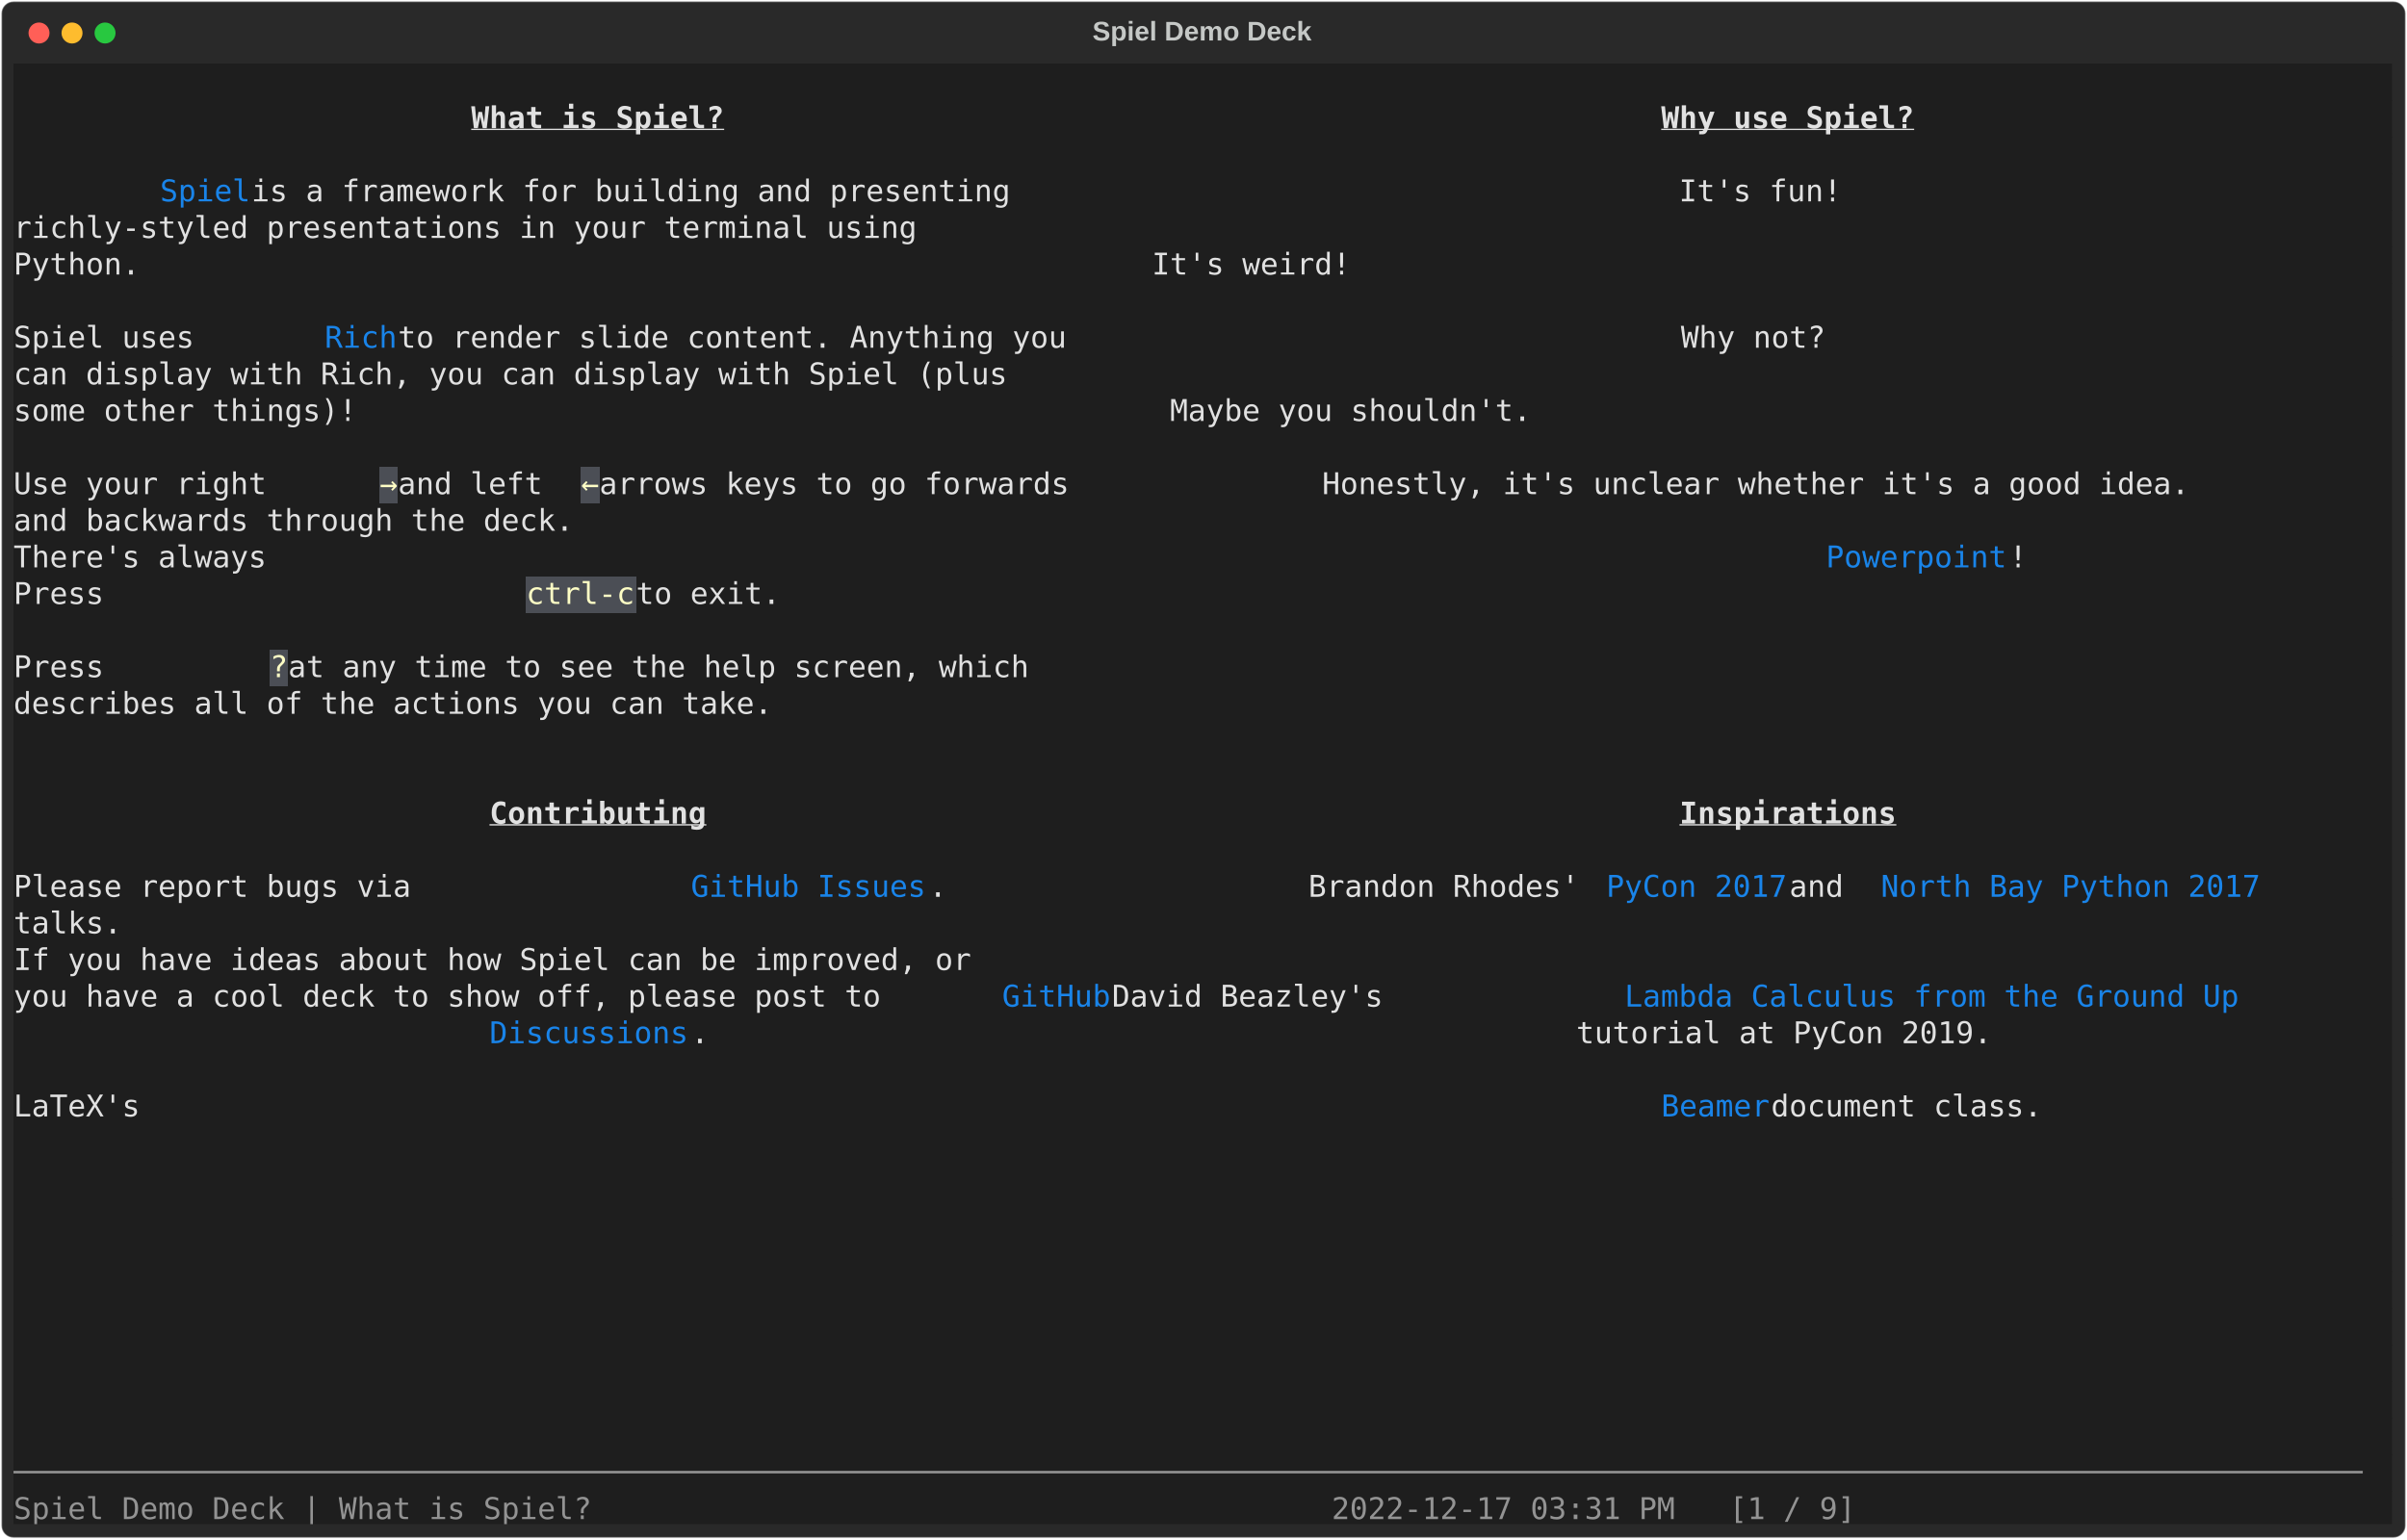
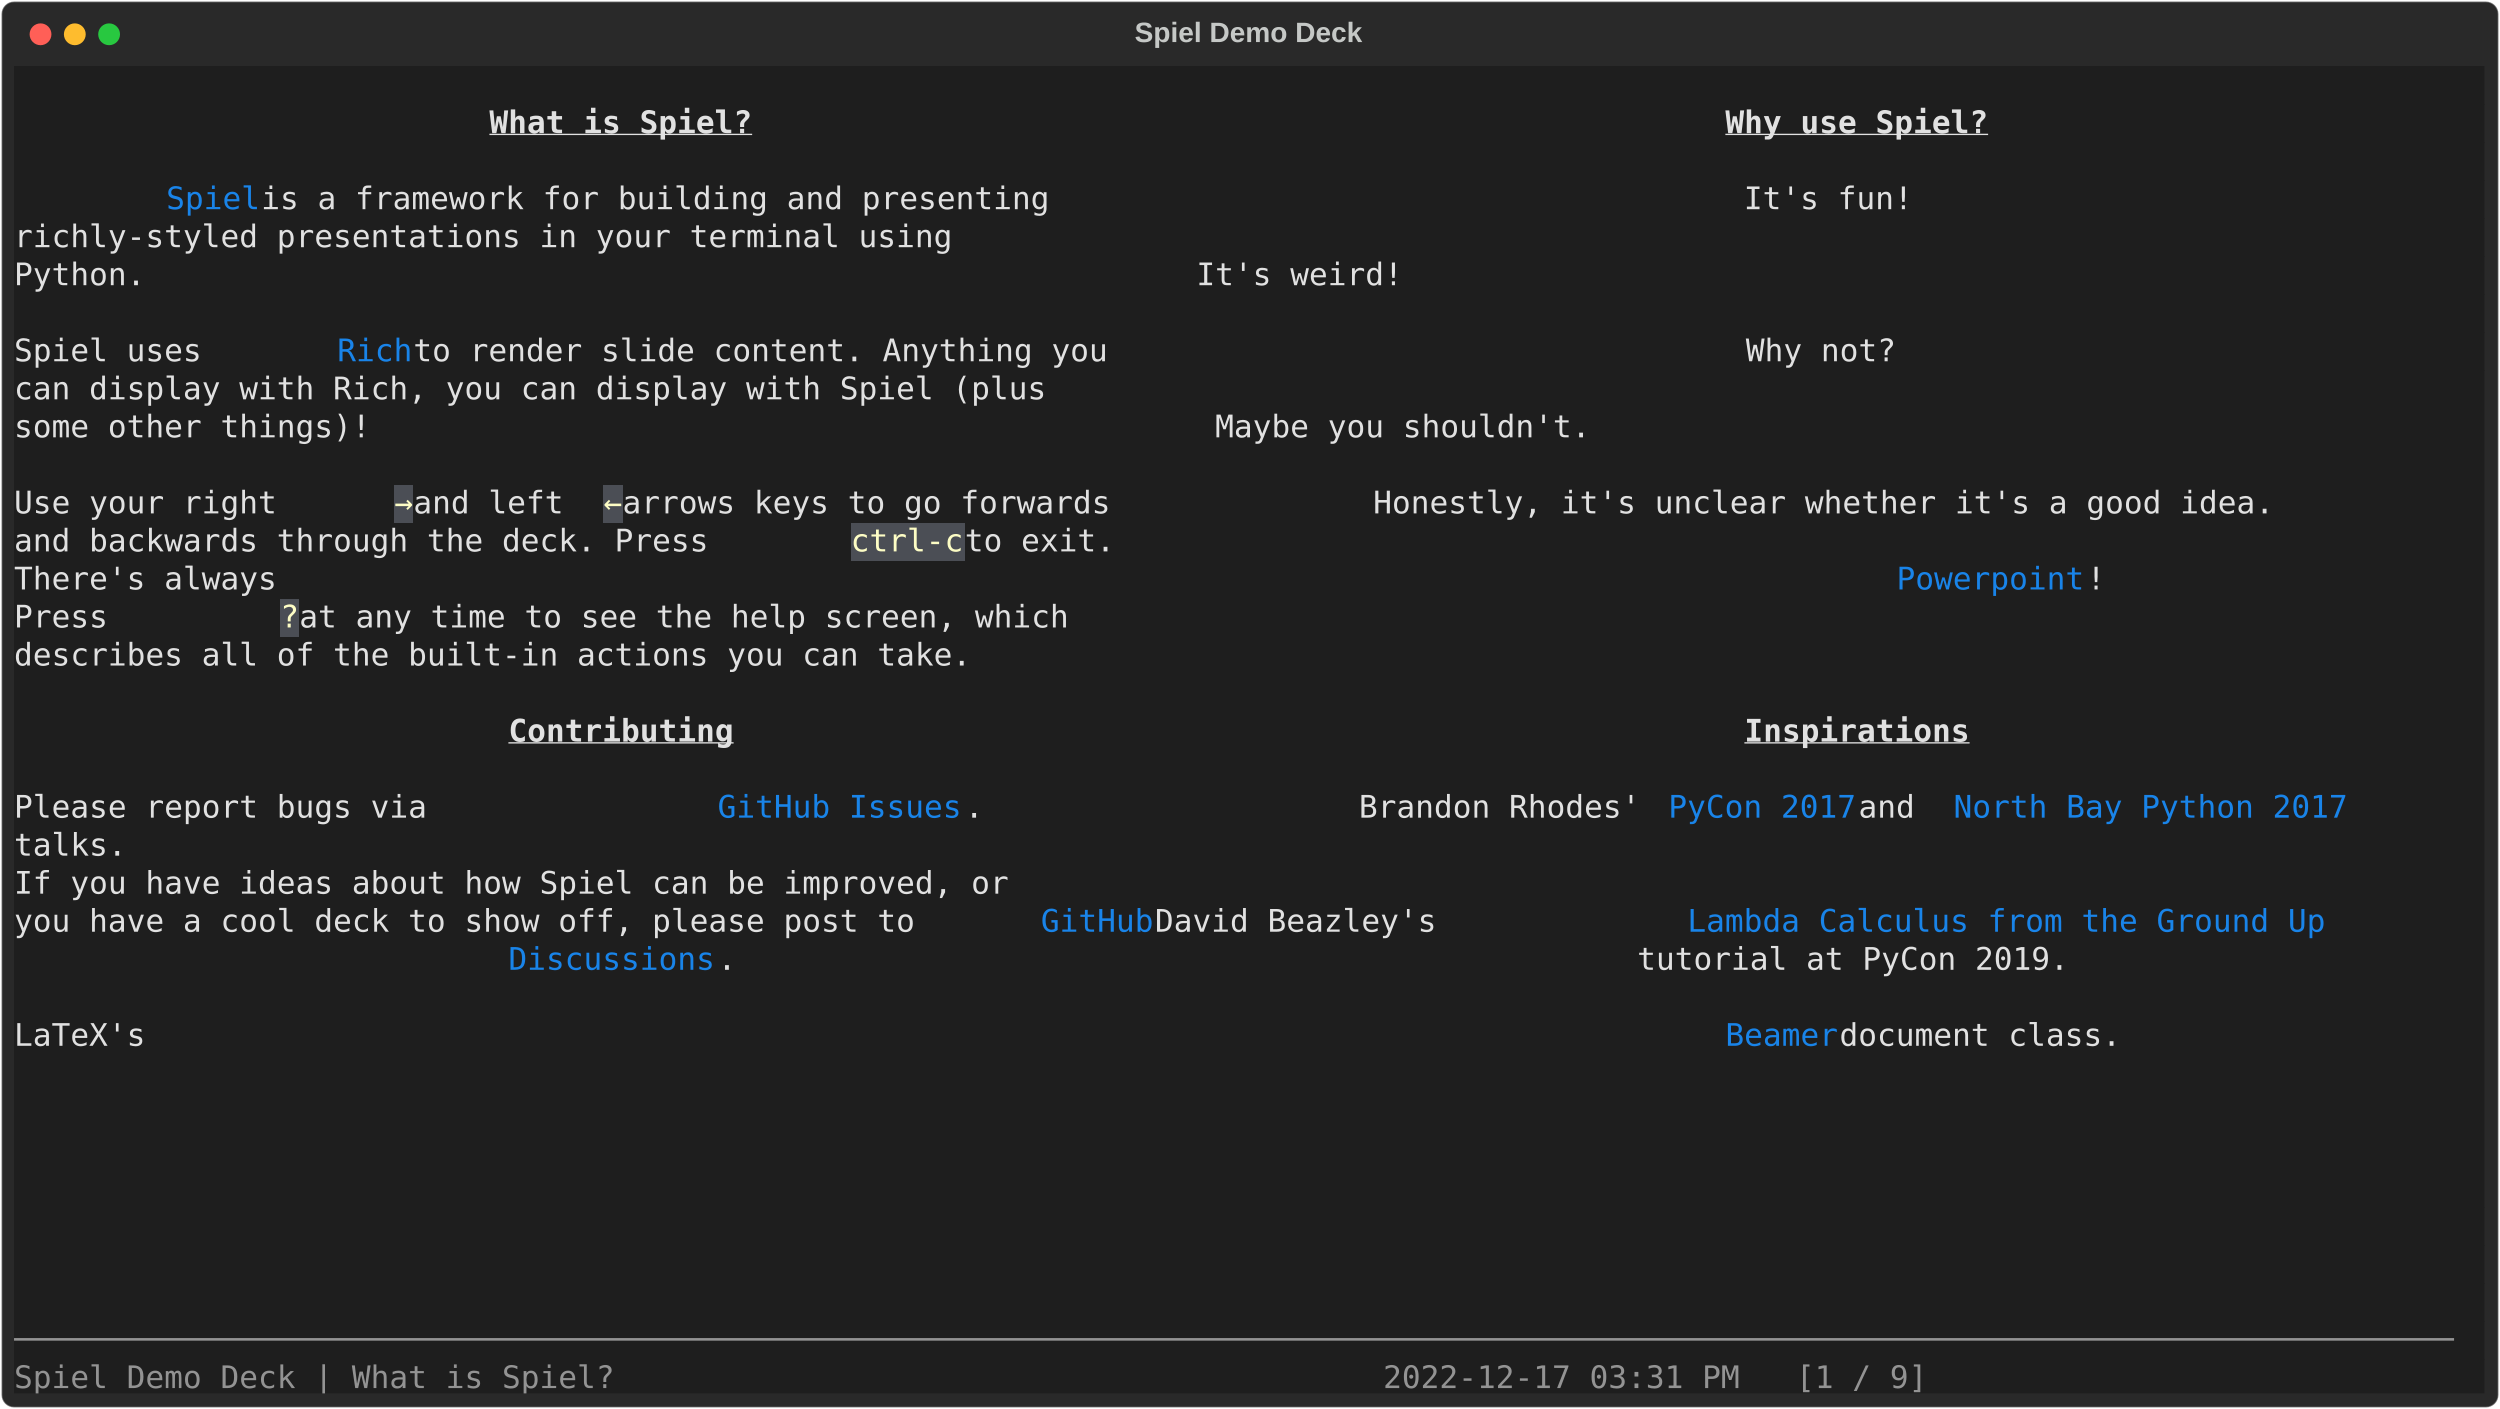
- <svg xmlns="http://www.w3.org/2000/svg" class="rich-terminal" viewBox="0 0 1604 1026.0">
+ <svg xmlns="http://www.w3.org/2000/svg" class="rich-terminal" viewBox="0 0 1604 904.0">
  <style>

    @font-face {
        font-family: "Fira Code";
        src: local("FiraCode-Regular"),
                url("https://cdnjs.cloudflare.com/ajax/libs/firacode/6.2.0/woff2/FiraCode-Regular.woff2") format("woff2"),
                url("https://cdnjs.cloudflare.com/ajax/libs/firacode/6.2.0/woff/FiraCode-Regular.woff") format("woff");
        font-style: normal;
        font-weight: 400;
    }
    @font-face {
        font-family: "Fira Code";
        src: local("FiraCode-Bold"),
                url("https://cdnjs.cloudflare.com/ajax/libs/firacode/6.2.0/woff2/FiraCode-Bold.woff2") format("woff2"),
                url("https://cdnjs.cloudflare.com/ajax/libs/firacode/6.2.0/woff/FiraCode-Bold.woff") format("woff");
        font-style: bold;
        font-weight: 700;
    }

    .spieldocs-matrix {
        font-family: Fira Code, monospace;
        font-size: 20px;
        line-height: 24.4px;
        font-variant-east-asian: full-width;
    }

    .spieldocs-title {
        font-size: 18px;
        font-weight: bold;
        font-family: arial;
    }

    .spieldocs-r1 { fill: #e1e1e1 }
.spieldocs-r2 { fill: #c5c8c6 }
.spieldocs-r3 { fill: #e1e1e1;font-weight: bold;text-decoration: underline; }
.spieldocs-r4 { fill: #1984e9 }
.spieldocs-r5 { fill: #fdfdc5 }
.spieldocs-r6 { fill: #939393 }
.spieldocs-r7 { fill: #e1e1e1;font-weight: bold }
    </style>
  <defs>
    <clipPath id="spieldocs-clip-terminal">
-       <rect x="0" y="0" width="1585.0" height="975.0" />
+       <rect x="0" y="0" width="1585.0" height="853.0" />
    </clipPath>
    <clipPath id="spieldocs-line-0">
      <rect x="0" y="1.5" width="1586" height="24.65" />
    </clipPath>
    <clipPath id="spieldocs-line-1">
      <rect x="0" y="25.9" width="1586" height="24.65" />
    </clipPath>
    <clipPath id="spieldocs-line-2">
      <rect x="0" y="50.3" width="1586" height="24.65" />
    </clipPath>
    <clipPath id="spieldocs-line-3">
      <rect x="0" y="74.7" width="1586" height="24.65" />
    </clipPath>
    <clipPath id="spieldocs-line-4">
      <rect x="0" y="99.1" width="1586" height="24.65" />
    </clipPath>
    <clipPath id="spieldocs-line-5">
      <rect x="0" y="123.5" width="1586" height="24.65" />
    </clipPath>
    <clipPath id="spieldocs-line-6">
      <rect x="0" y="147.9" width="1586" height="24.65" />
    </clipPath>
    <clipPath id="spieldocs-line-7">
      <rect x="0" y="172.3" width="1586" height="24.65" />
    </clipPath>
    <clipPath id="spieldocs-line-8">
      <rect x="0" y="196.7" width="1586" height="24.65" />
    </clipPath>
    <clipPath id="spieldocs-line-9">
      <rect x="0" y="221.1" width="1586" height="24.65" />
    </clipPath>
    <clipPath id="spieldocs-line-10">
      <rect x="0" y="245.5" width="1586" height="24.65" />
    </clipPath>
    <clipPath id="spieldocs-line-11">
      <rect x="0" y="269.9" width="1586" height="24.65" />
    </clipPath>
    <clipPath id="spieldocs-line-12">
      <rect x="0" y="294.3" width="1586" height="24.65" />
    </clipPath>
    <clipPath id="spieldocs-line-13">
      <rect x="0" y="318.7" width="1586" height="24.65" />
    </clipPath>
    <clipPath id="spieldocs-line-14">
      <rect x="0" y="343.1" width="1586" height="24.65" />
    </clipPath>
    <clipPath id="spieldocs-line-15">
      <rect x="0" y="367.5" width="1586" height="24.65" />
    </clipPath>
    <clipPath id="spieldocs-line-16">
      <rect x="0" y="391.9" width="1586" height="24.65" />
    </clipPath>
    <clipPath id="spieldocs-line-17">
      <rect x="0" y="416.3" width="1586" height="24.65" />
    </clipPath>
    <clipPath id="spieldocs-line-18">
      <rect x="0" y="440.7" width="1586" height="24.65" />
    </clipPath>
    <clipPath id="spieldocs-line-19">
      <rect x="0" y="465.1" width="1586" height="24.65" />
    </clipPath>
    <clipPath id="spieldocs-line-20">
      <rect x="0" y="489.5" width="1586" height="24.65" />
    </clipPath>
    <clipPath id="spieldocs-line-21">
      <rect x="0" y="513.9" width="1586" height="24.65" />
    </clipPath>
    <clipPath id="spieldocs-line-22">
      <rect x="0" y="538.3" width="1586" height="24.65" />
    </clipPath>
    <clipPath id="spieldocs-line-23">
      <rect x="0" y="562.7" width="1586" height="24.65" />
    </clipPath>
    <clipPath id="spieldocs-line-24">
      <rect x="0" y="587.1" width="1586" height="24.65" />
    </clipPath>
    <clipPath id="spieldocs-line-25">
      <rect x="0" y="611.5" width="1586" height="24.65" />
    </clipPath>
    <clipPath id="spieldocs-line-26">
      <rect x="0" y="635.9" width="1586" height="24.65" />
    </clipPath>
    <clipPath id="spieldocs-line-27">
      <rect x="0" y="660.3" width="1586" height="24.65" />
    </clipPath>
    <clipPath id="spieldocs-line-28">
      <rect x="0" y="684.7" width="1586" height="24.65" />
    </clipPath>
    <clipPath id="spieldocs-line-29">
      <rect x="0" y="709.1" width="1586" height="24.65" />
    </clipPath>
    <clipPath id="spieldocs-line-30">
      <rect x="0" y="733.5" width="1586" height="24.65" />
    </clipPath>
    <clipPath id="spieldocs-line-31">
      <rect x="0" y="757.9" width="1586" height="24.65" />
    </clipPath>
    <clipPath id="spieldocs-line-32">
      <rect x="0" y="782.3" width="1586" height="24.65" />
    </clipPath>
    <clipPath id="spieldocs-line-33">
      <rect x="0" y="806.7" width="1586" height="24.65" />
    </clipPath>
-     <clipPath id="spieldocs-line-34">
-       <rect x="0" y="831.1" width="1586" height="24.65" />
-     </clipPath>
-     <clipPath id="spieldocs-line-35">
-       <rect x="0" y="855.5" width="1586" height="24.65" />
-     </clipPath>
-     <clipPath id="spieldocs-line-36">
-       <rect x="0" y="879.9" width="1586" height="24.65" />
-     </clipPath>
-     <clipPath id="spieldocs-line-37">
-       <rect x="0" y="904.3" width="1586" height="24.65" />
-     </clipPath>
-     <clipPath id="spieldocs-line-38">
-       <rect x="0" y="928.7" width="1586" height="24.65" />
-     </clipPath>
  </defs>
-   <rect fill="#292929" stroke="rgba(255,255,255,0.35)" stroke-width="1" x="1" y="1" width="1602" height="1024" rx="8" />
+   <rect fill="#292929" stroke="rgba(255,255,255,0.35)" stroke-width="1" x="1" y="1" width="1602" height="902" rx="8" />
  <text class="spieldocs-title" fill="#c5c8c6" text-anchor="middle" x="801" y="27">Spiel Demo Deck</text>
  <g transform="translate(26,22)">
    <circle cx="0" cy="0" r="7" fill="#ff5f57" />
    <circle cx="22" cy="0" r="7" fill="#febc2e" />
    <circle cx="44" cy="0" r="7" fill="#28c840" />
  </g>
  <g transform="translate(9, 41)" clip-path="url(#spieldocs-clip-terminal)">
    <rect fill="#1e1e1e" x="0" y="1.5" width="1586" height="24.65" shape-rendering="crispEdges" />
    <rect fill="#1e1e1e" x="0" y="25.9" width="305" height="24.65" shape-rendering="crispEdges" />
    <rect fill="#1e1e1e" x="305" y="25.9" width="170.8" height="24.65" shape-rendering="crispEdges" />
    <rect fill="#1e1e1e" x="475.8" y="25.9" width="622.2" height="24.65" shape-rendering="crispEdges" />
    <rect fill="#1e1e1e" x="1098" y="25.9" width="170.8" height="24.65" shape-rendering="crispEdges" />
    <rect fill="#1e1e1e" x="1268.8" y="25.9" width="317.2" height="24.65" shape-rendering="crispEdges" />
    <rect fill="#1e1e1e" x="0" y="50.3" width="1586" height="24.65" shape-rendering="crispEdges" />
    <rect fill="#1e1e1e" x="0" y="74.7" width="97.6" height="24.65" shape-rendering="crispEdges" />
    <rect fill="#1e1e1e" x="97.6" y="74.7" width="61" height="24.65" shape-rendering="crispEdges" />
    <rect fill="#1e1e1e" x="158.6" y="74.7" width="1427.4" height="24.65" shape-rendering="crispEdges" />
    <rect fill="#1e1e1e" x="0" y="99.1" width="1586" height="24.65" shape-rendering="crispEdges" />
    <rect fill="#1e1e1e" x="0" y="123.5" width="1586" height="24.65" shape-rendering="crispEdges" />
    <rect fill="#1e1e1e" x="0" y="147.9" width="1586" height="24.65" shape-rendering="crispEdges" />
    <rect fill="#1e1e1e" x="0" y="172.3" width="207.4" height="24.65" shape-rendering="crispEdges" />
    <rect fill="#1e1e1e" x="207.4" y="172.3" width="48.8" height="24.65" shape-rendering="crispEdges" />
    <rect fill="#1e1e1e" x="256.2" y="172.3" width="1329.8" height="24.65" shape-rendering="crispEdges" />
    <rect fill="#1e1e1e" x="0" y="196.7" width="1586" height="24.65" shape-rendering="crispEdges" />
    <rect fill="#1e1e1e" x="0" y="221.1" width="1586" height="24.65" shape-rendering="crispEdges" />
    <rect fill="#1e1e1e" x="0" y="245.5" width="1586" height="24.65" shape-rendering="crispEdges" />
    <rect fill="#1e1e1e" x="0" y="269.9" width="244" height="24.65" shape-rendering="crispEdges" />
    <rect fill="#4b4e55" x="244" y="269.9" width="12.2" height="24.65" shape-rendering="crispEdges" />
    <rect fill="#1e1e1e" x="256.2" y="269.9" width="122" height="24.65" shape-rendering="crispEdges" />
    <rect fill="#4b4e55" x="378.2" y="269.9" width="12.2" height="24.65" shape-rendering="crispEdges" />
    <rect fill="#1e1e1e" x="390.4" y="269.9" width="1195.6" height="24.65" shape-rendering="crispEdges" />
-     <rect fill="#1e1e1e" x="0" y="294.3" width="1586" height="24.65" shape-rendering="crispEdges" />
+     <rect fill="#1e1e1e" x="0" y="294.3" width="536.8" height="24.65" shape-rendering="crispEdges" />
+     <rect fill="#4b4e55" x="536.8" y="294.3" width="73.2" height="24.65" shape-rendering="crispEdges" />
+     <rect fill="#1e1e1e" x="610" y="294.3" width="976" height="24.65" shape-rendering="crispEdges" />
    <rect fill="#1e1e1e" x="0" y="318.7" width="1207.8" height="24.65" shape-rendering="crispEdges" />
    <rect fill="#1e1e1e" x="1207.8" y="318.7" width="122" height="24.65" shape-rendering="crispEdges" />
    <rect fill="#1e1e1e" x="1329.8" y="318.7" width="256.2" height="24.65" shape-rendering="crispEdges" />
-     <rect fill="#1e1e1e" x="0" y="343.1" width="341.6" height="24.65" shape-rendering="crispEdges" />
-     <rect fill="#4b4e55" x="341.6" y="343.1" width="73.2" height="24.65" shape-rendering="crispEdges" />
-     <rect fill="#1e1e1e" x="414.8" y="343.1" width="1171.2" height="24.65" shape-rendering="crispEdges" />
+     <rect fill="#1e1e1e" x="0" y="343.1" width="170.8" height="24.65" shape-rendering="crispEdges" />
+     <rect fill="#4b4e55" x="170.8" y="343.1" width="12.2" height="24.65" shape-rendering="crispEdges" />
+     <rect fill="#1e1e1e" x="183" y="343.1" width="1403" height="24.65" shape-rendering="crispEdges" />
    <rect fill="#1e1e1e" x="0" y="367.5" width="1586" height="24.65" shape-rendering="crispEdges" />
-     <rect fill="#1e1e1e" x="0" y="391.9" width="170.8" height="24.65" shape-rendering="crispEdges" />
-     <rect fill="#4b4e55" x="170.8" y="391.9" width="12.2" height="24.65" shape-rendering="crispEdges" />
-     <rect fill="#1e1e1e" x="183" y="391.9" width="1403" height="24.65" shape-rendering="crispEdges" />
-     <rect fill="#1e1e1e" x="0" y="416.3" width="1586" height="24.65" shape-rendering="crispEdges" />
+     <rect fill="#1e1e1e" x="0" y="391.9" width="1586" height="24.65" shape-rendering="crispEdges" />
+     <rect fill="#1e1e1e" x="0" y="416.3" width="317.2" height="24.65" shape-rendering="crispEdges" />
+     <rect fill="#1e1e1e" x="317.2" y="416.3" width="146.4" height="24.65" shape-rendering="crispEdges" />
+     <rect fill="#1e1e1e" x="463.6" y="416.3" width="646.6" height="24.65" shape-rendering="crispEdges" />
+     <rect fill="#1e1e1e" x="1110.2" y="416.3" width="146.4" height="24.65" shape-rendering="crispEdges" />
+     <rect fill="#1e1e1e" x="1256.6" y="416.3" width="329.4" height="24.65" shape-rendering="crispEdges" />
    <rect fill="#1e1e1e" x="0" y="440.7" width="1586" height="24.65" shape-rendering="crispEdges" />
-     <rect fill="#1e1e1e" x="0" y="465.1" width="1586" height="24.65" shape-rendering="crispEdges" />
-     <rect fill="#1e1e1e" x="0" y="489.5" width="317.2" height="24.65" shape-rendering="crispEdges" />
-     <rect fill="#1e1e1e" x="317.2" y="489.5" width="146.4" height="24.65" shape-rendering="crispEdges" />
-     <rect fill="#1e1e1e" x="463.6" y="489.5" width="646.6" height="24.65" shape-rendering="crispEdges" />
-     <rect fill="#1e1e1e" x="1110.2" y="489.5" width="146.4" height="24.65" shape-rendering="crispEdges" />
-     <rect fill="#1e1e1e" x="1256.6" y="489.5" width="329.4" height="24.65" shape-rendering="crispEdges" />
+     <rect fill="#1e1e1e" x="0" y="465.1" width="451.4" height="24.65" shape-rendering="crispEdges" />
+     <rect fill="#1e1e1e" x="451.4" y="465.1" width="158.6" height="24.65" shape-rendering="crispEdges" />
+     <rect fill="#1e1e1e" x="610" y="465.1" width="451.4" height="24.65" shape-rendering="crispEdges" />
+     <rect fill="#1e1e1e" x="1061.4" y="465.1" width="122" height="24.65" shape-rendering="crispEdges" />
+     <rect fill="#1e1e1e" x="1183.4" y="465.1" width="61" height="24.65" shape-rendering="crispEdges" />
+     <rect fill="#1e1e1e" x="1244.4" y="465.1" width="256.2" height="24.65" shape-rendering="crispEdges" />
+     <rect fill="#1e1e1e" x="1500.6" y="465.1" width="85.4" height="24.65" shape-rendering="crispEdges" />
+     <rect fill="#1e1e1e" x="0" y="489.5" width="1586" height="24.65" shape-rendering="crispEdges" />
    <rect fill="#1e1e1e" x="0" y="513.9" width="1586" height="24.65" shape-rendering="crispEdges" />
-     <rect fill="#1e1e1e" x="0" y="538.3" width="451.4" height="24.65" shape-rendering="crispEdges" />
-     <rect fill="#1e1e1e" x="451.4" y="538.3" width="158.6" height="24.65" shape-rendering="crispEdges" />
-     <rect fill="#1e1e1e" x="610" y="538.3" width="451.4" height="24.65" shape-rendering="crispEdges" />
-     <rect fill="#1e1e1e" x="1061.4" y="538.3" width="122" height="24.65" shape-rendering="crispEdges" />
-     <rect fill="#1e1e1e" x="1183.4" y="538.3" width="61" height="24.65" shape-rendering="crispEdges" />
-     <rect fill="#1e1e1e" x="1244.4" y="538.3" width="256.2" height="24.65" shape-rendering="crispEdges" />
-     <rect fill="#1e1e1e" x="1500.6" y="538.3" width="85.4" height="24.65" shape-rendering="crispEdges" />
-     <rect fill="#1e1e1e" x="0" y="562.7" width="1586" height="24.65" shape-rendering="crispEdges" />
+     <rect fill="#1e1e1e" x="0" y="538.3" width="658.8" height="24.65" shape-rendering="crispEdges" />
+     <rect fill="#1e1e1e" x="658.8" y="538.3" width="73.2" height="24.65" shape-rendering="crispEdges" />
+     <rect fill="#1e1e1e" x="732" y="538.3" width="341.6" height="24.65" shape-rendering="crispEdges" />
+     <rect fill="#1e1e1e" x="1073.6" y="538.3" width="414.8" height="24.65" shape-rendering="crispEdges" />
+     <rect fill="#1e1e1e" x="1488.4" y="538.3" width="97.6" height="24.65" shape-rendering="crispEdges" />
+     <rect fill="#1e1e1e" x="0" y="562.7" width="317.2" height="24.65" shape-rendering="crispEdges" />
+     <rect fill="#1e1e1e" x="317.2" y="562.7" width="134.2" height="24.65" shape-rendering="crispEdges" />
+     <rect fill="#1e1e1e" x="451.4" y="562.7" width="1134.6" height="24.65" shape-rendering="crispEdges" />
    <rect fill="#1e1e1e" x="0" y="587.1" width="1586" height="24.65" shape-rendering="crispEdges" />
-     <rect fill="#1e1e1e" x="0" y="611.5" width="658.8" height="24.65" shape-rendering="crispEdges" />
-     <rect fill="#1e1e1e" x="658.8" y="611.5" width="73.2" height="24.65" shape-rendering="crispEdges" />
-     <rect fill="#1e1e1e" x="732" y="611.5" width="341.6" height="24.65" shape-rendering="crispEdges" />
-     <rect fill="#1e1e1e" x="1073.6" y="611.5" width="414.8" height="24.65" shape-rendering="crispEdges" />
-     <rect fill="#1e1e1e" x="1488.4" y="611.5" width="97.6" height="24.65" shape-rendering="crispEdges" />
-     <rect fill="#1e1e1e" x="0" y="635.9" width="317.2" height="24.65" shape-rendering="crispEdges" />
-     <rect fill="#1e1e1e" x="317.2" y="635.9" width="134.2" height="24.65" shape-rendering="crispEdges" />
-     <rect fill="#1e1e1e" x="451.4" y="635.9" width="1134.6" height="24.65" shape-rendering="crispEdges" />
+     <rect fill="#1e1e1e" x="0" y="611.5" width="1098" height="24.65" shape-rendering="crispEdges" />
+     <rect fill="#1e1e1e" x="1098" y="611.5" width="73.2" height="24.65" shape-rendering="crispEdges" />
+     <rect fill="#1e1e1e" x="1171.2" y="611.5" width="414.8" height="24.65" shape-rendering="crispEdges" />
+     <rect fill="#1e1e1e" x="0" y="635.9" width="1586" height="24.65" shape-rendering="crispEdges" />
    <rect fill="#1e1e1e" x="0" y="660.3" width="1586" height="24.65" shape-rendering="crispEdges" />
-     <rect fill="#1e1e1e" x="0" y="684.7" width="1098" height="24.65" shape-rendering="crispEdges" />
-     <rect fill="#1e1e1e" x="1098" y="684.7" width="73.2" height="24.65" shape-rendering="crispEdges" />
-     <rect fill="#1e1e1e" x="1171.2" y="684.7" width="414.8" height="24.65" shape-rendering="crispEdges" />
+     <rect fill="#1e1e1e" x="0" y="684.7" width="1586" height="24.65" shape-rendering="crispEdges" />
    <rect fill="#1e1e1e" x="0" y="709.1" width="1586" height="24.65" shape-rendering="crispEdges" />
    <rect fill="#1e1e1e" x="0" y="733.5" width="1586" height="24.65" shape-rendering="crispEdges" />
    <rect fill="#1e1e1e" x="0" y="757.9" width="1586" height="24.65" shape-rendering="crispEdges" />
    <rect fill="#1e1e1e" x="0" y="782.3" width="1586" height="24.65" shape-rendering="crispEdges" />
    <rect fill="#1e1e1e" x="0" y="806.7" width="1586" height="24.65" shape-rendering="crispEdges" />
-     <rect fill="#1e1e1e" x="0" y="831.1" width="1586" height="24.65" shape-rendering="crispEdges" />
-     <rect fill="#1e1e1e" x="0" y="855.5" width="1586" height="24.65" shape-rendering="crispEdges" />
-     <rect fill="#1e1e1e" x="0" y="879.9" width="1586" height="24.65" shape-rendering="crispEdges" />
-     <rect fill="#1e1e1e" x="0" y="904.3" width="1586" height="24.65" shape-rendering="crispEdges" />
-     <rect fill="#1e1e1e" x="0" y="928.7" width="1586" height="24.65" shape-rendering="crispEdges" />
-     <rect fill="#1e1e1e" x="0" y="953.1" width="841.8" height="24.65" shape-rendering="crispEdges" />
-     <rect fill="#1e1e1e" x="841.8" y="953.1" width="36.6" height="24.65" shape-rendering="crispEdges" />
-     <rect fill="#1e1e1e" x="878.4" y="953.1" width="707.6" height="24.65" shape-rendering="crispEdges" />
+     <rect fill="#1e1e1e" x="0" y="831.1" width="841.8" height="24.65" shape-rendering="crispEdges" />
+     <rect fill="#1e1e1e" x="841.8" y="831.1" width="36.6" height="24.65" shape-rendering="crispEdges" />
+     <rect fill="#1e1e1e" x="878.4" y="831.1" width="707.6" height="24.65" shape-rendering="crispEdges" />
    <g class="spieldocs-matrix">
      <text class="spieldocs-r2" x="1586" y="20" textLength="12.2" clip-path="url(#spieldocs-line-0)">
</text>
      <text class="spieldocs-r3" x="305" y="44.4" textLength="170.8" clip-path="url(#spieldocs-line-1)">What is Spiel?</text>
      <text class="spieldocs-r3" x="1098" y="44.4" textLength="170.8" clip-path="url(#spieldocs-line-1)">Why use Spiel?</text>
      <text class="spieldocs-r2" x="1586" y="44.4" textLength="12.2" clip-path="url(#spieldocs-line-1)">
</text>
      <text class="spieldocs-r2" x="1586" y="68.8" textLength="12.2" clip-path="url(#spieldocs-line-2)">
</text>
      <text class="spieldocs-r4" x="97.6" y="93.2" textLength="61" clip-path="url(#spieldocs-line-3)">Spiel</text>
      <text class="spieldocs-r1" x="158.6" y="93.2" textLength="1427.4" clip-path="url(#spieldocs-line-3)"> is a framework for building and presenting                                     It's fun!                            </text>
      <text class="spieldocs-r2" x="1586" y="93.2" textLength="12.2" clip-path="url(#spieldocs-line-3)">
</text>
      <text class="spieldocs-r1" x="0" y="117.6" textLength="1586" clip-path="url(#spieldocs-line-4)">       richly-styled presentations in your terminal using                                                                         </text>
      <text class="spieldocs-r2" x="1586" y="117.6" textLength="12.2" clip-path="url(#spieldocs-line-4)">
</text>
      <text class="spieldocs-r1" x="0" y="142" textLength="1586" clip-path="url(#spieldocs-line-5)">                             Python.                                                        It's weird!                           </text>
      <text class="spieldocs-r2" x="1586" y="142" textLength="12.2" clip-path="url(#spieldocs-line-5)">
</text>
      <text class="spieldocs-r2" x="1586" y="166.4" textLength="12.2" clip-path="url(#spieldocs-line-6)">
</text>
      <text class="spieldocs-r1" x="0" y="190.8" textLength="207.4" clip-path="url(#spieldocs-line-7)">      Spiel uses </text>
      <text class="spieldocs-r4" x="207.4" y="190.8" textLength="48.8" clip-path="url(#spieldocs-line-7)">Rich</text>
      <text class="spieldocs-r1" x="256.2" y="190.8" textLength="1329.8" clip-path="url(#spieldocs-line-7)"> to render slide content. Anything you                                  Why not?                             </text>
      <text class="spieldocs-r2" x="1586" y="190.8" textLength="12.2" clip-path="url(#spieldocs-line-7)">
</text>
      <text class="spieldocs-r1" x="0" y="215.2" textLength="1586" clip-path="url(#spieldocs-line-8)">     can display with Rich, you can display with Spiel (plus                                                                      </text>
      <text class="spieldocs-r2" x="1586" y="215.2" textLength="12.2" clip-path="url(#spieldocs-line-8)">
</text>
      <text class="spieldocs-r1" x="0" y="239.6" textLength="1586" clip-path="url(#spieldocs-line-9)">                       some other things)!                                             Maybe you shouldn't.                       </text>
      <text class="spieldocs-r2" x="1586" y="239.6" textLength="12.2" clip-path="url(#spieldocs-line-9)">
</text>
      <text class="spieldocs-r2" x="1586" y="264" textLength="12.2" clip-path="url(#spieldocs-line-10)">
</text>
      <text class="spieldocs-r1" x="0" y="288.4" textLength="244" clip-path="url(#spieldocs-line-11)">     Use your right </text>
      <text class="spieldocs-r5" x="244" y="288.4" textLength="12.2" clip-path="url(#spieldocs-line-11)">→</text>
      <text class="spieldocs-r1" x="256.2" y="288.4" textLength="122" clip-path="url(#spieldocs-line-11)"> and left </text>
      <text class="spieldocs-r5" x="378.2" y="288.4" textLength="12.2" clip-path="url(#spieldocs-line-11)">←</text>
      <text class="spieldocs-r1" x="390.4" y="288.4" textLength="1195.6" clip-path="url(#spieldocs-line-11)"> arrows keys to go forwards              Honestly, it's unclear whether it's a good idea.         </text>
      <text class="spieldocs-r2" x="1586" y="288.4" textLength="12.2" clip-path="url(#spieldocs-line-11)">
</text>
-       <text class="spieldocs-r1" x="0" y="312.8" textLength="1586" clip-path="url(#spieldocs-line-12)">                 and backwards through the deck.                                                                                  </text>
+       <text class="spieldocs-r1" x="0" y="312.8" textLength="536.8" clip-path="url(#spieldocs-line-12)">      and backwards through the deck. Press </text>
+       <text class="spieldocs-r5" x="536.8" y="312.8" textLength="73.2" clip-path="url(#spieldocs-line-12)">ctrl-c</text>
+       <text class="spieldocs-r1" x="610" y="312.8" textLength="976" clip-path="url(#spieldocs-line-12)"> to exit.                                                                       </text>
      <text class="spieldocs-r2" x="1586" y="312.8" textLength="12.2" clip-path="url(#spieldocs-line-12)">
</text>
      <text class="spieldocs-r1" x="0" y="337.2" textLength="1207.8" clip-path="url(#spieldocs-line-13)">                                                                                    There's always </text>
      <text class="spieldocs-r4" x="1207.8" y="337.2" textLength="122" clip-path="url(#spieldocs-line-13)">Powerpoint</text>
      <text class="spieldocs-r1" x="1329.8" y="337.2" textLength="256.2" clip-path="url(#spieldocs-line-13)">!                    </text>
      <text class="spieldocs-r2" x="1586" y="337.2" textLength="12.2" clip-path="url(#spieldocs-line-13)">
</text>
-       <text class="spieldocs-r1" x="0" y="361.6" textLength="341.6" clip-path="url(#spieldocs-line-14)">                      Press </text>
-       <text class="spieldocs-r5" x="341.6" y="361.6" textLength="73.2" clip-path="url(#spieldocs-line-14)">ctrl-c</text>
-       <text class="spieldocs-r1" x="414.8" y="361.6" textLength="1171.2" clip-path="url(#spieldocs-line-14)"> to exit.                                                                                       </text>
+       <text class="spieldocs-r1" x="0" y="361.6" textLength="170.8" clip-path="url(#spieldocs-line-14)">        Press </text>
+       <text class="spieldocs-r5" x="170.8" y="361.6" textLength="12.2" clip-path="url(#spieldocs-line-14)">?</text>
+       <text class="spieldocs-r1" x="183" y="361.6" textLength="1403" clip-path="url(#spieldocs-line-14)"> at any time to see the help screen, which                                                                         </text>
      <text class="spieldocs-r2" x="1586" y="361.6" textLength="12.2" clip-path="url(#spieldocs-line-14)">
</text>
+       <text class="spieldocs-r1" x="0" y="386" textLength="1586" clip-path="url(#spieldocs-line-15)">       describes all of the built-in actions you can take.                                                                        </text>
      <text class="spieldocs-r2" x="1586" y="386" textLength="12.2" clip-path="url(#spieldocs-line-15)">
</text>
-       <text class="spieldocs-r1" x="0" y="410.4" textLength="170.8" clip-path="url(#spieldocs-line-16)">        Press </text>
-       <text class="spieldocs-r5" x="170.8" y="410.4" textLength="12.2" clip-path="url(#spieldocs-line-16)">?</text>
-       <text class="spieldocs-r1" x="183" y="410.4" textLength="1403" clip-path="url(#spieldocs-line-16)"> at any time to see the help screen, which                                                                         </text>
      <text class="spieldocs-r2" x="1586" y="410.4" textLength="12.2" clip-path="url(#spieldocs-line-16)">
</text>
-       <text class="spieldocs-r1" x="0" y="434.8" textLength="1586" clip-path="url(#spieldocs-line-17)">           describes all of the actions you can take.                                                                             </text>
+       <text class="spieldocs-r3" x="317.2" y="434.8" textLength="146.4" clip-path="url(#spieldocs-line-17)">Contributing</text>
+       <text class="spieldocs-r3" x="1110.2" y="434.8" textLength="146.4" clip-path="url(#spieldocs-line-17)">Inspirations</text>
      <text class="spieldocs-r2" x="1586" y="434.8" textLength="12.2" clip-path="url(#spieldocs-line-17)">
</text>
      <text class="spieldocs-r2" x="1586" y="459.2" textLength="12.2" clip-path="url(#spieldocs-line-18)">
</text>
+       <text class="spieldocs-r1" x="0" y="483.6" textLength="451.4" clip-path="url(#spieldocs-line-19)">              Please report bugs via </text>
+       <text class="spieldocs-r4" x="451.4" y="483.6" textLength="158.6" clip-path="url(#spieldocs-line-19)">GitHub Issues</text>
+       <text class="spieldocs-r1" x="610" y="483.6" textLength="451.4" clip-path="url(#spieldocs-line-19)">.                    Brandon Rhodes' </text>
+       <text class="spieldocs-r4" x="1061.4" y="483.6" textLength="122" clip-path="url(#spieldocs-line-19)">PyCon 2017</text>
+       <text class="spieldocs-r1" x="1183.4" y="483.6" textLength="61" clip-path="url(#spieldocs-line-19)"> and </text>
+       <text class="spieldocs-r4" x="1244.4" y="483.6" textLength="256.2" clip-path="url(#spieldocs-line-19)">North Bay Python 2017</text>
      <text class="spieldocs-r2" x="1586" y="483.6" textLength="12.2" clip-path="url(#spieldocs-line-19)">
</text>
-       <text class="spieldocs-r3" x="317.2" y="508" textLength="146.4" clip-path="url(#spieldocs-line-20)">Contributing</text>
-       <text class="spieldocs-r3" x="1110.2" y="508" textLength="146.4" clip-path="url(#spieldocs-line-20)">Inspirations</text>
+       <text class="spieldocs-r1" x="0" y="508" textLength="1586" clip-path="url(#spieldocs-line-20)">                                                                                              talks.                              </text>
      <text class="spieldocs-r2" x="1586" y="508" textLength="12.2" clip-path="url(#spieldocs-line-20)">
</text>
+       <text class="spieldocs-r1" x="0" y="532.4" textLength="1586" clip-path="url(#spieldocs-line-21)">      If you have ideas about how Spiel can be improved, or                                                                       </text>
      <text class="spieldocs-r2" x="1586" y="532.4" textLength="12.2" clip-path="url(#spieldocs-line-21)">
</text>
-       <text class="spieldocs-r1" x="0" y="556.8" textLength="451.4" clip-path="url(#spieldocs-line-22)">              Please report bugs via </text>
-       <text class="spieldocs-r4" x="451.4" y="556.8" textLength="158.6" clip-path="url(#spieldocs-line-22)">GitHub Issues</text>
-       <text class="spieldocs-r1" x="610" y="556.8" textLength="451.4" clip-path="url(#spieldocs-line-22)">.                    Brandon Rhodes' </text>
-       <text class="spieldocs-r4" x="1061.4" y="556.8" textLength="122" clip-path="url(#spieldocs-line-22)">PyCon 2017</text>
-       <text class="spieldocs-r1" x="1183.4" y="556.8" textLength="61" clip-path="url(#spieldocs-line-22)"> and </text>
-       <text class="spieldocs-r4" x="1244.4" y="556.8" textLength="256.2" clip-path="url(#spieldocs-line-22)">North Bay Python 2017</text>
+       <text class="spieldocs-r1" x="0" y="556.8" textLength="658.8" clip-path="url(#spieldocs-line-22)">     you have a cool deck to show off, please post to </text>
+       <text class="spieldocs-r4" x="658.8" y="556.8" textLength="73.2" clip-path="url(#spieldocs-line-22)">GitHub</text>
+       <text class="spieldocs-r1" x="732" y="556.8" textLength="341.6" clip-path="url(#spieldocs-line-22)">            David Beazley's </text>
+       <text class="spieldocs-r4" x="1073.6" y="556.8" textLength="414.8" clip-path="url(#spieldocs-line-22)">Lambda Calculus from the Ground Up</text>
      <text class="spieldocs-r2" x="1586" y="556.8" textLength="12.2" clip-path="url(#spieldocs-line-22)">
</text>
-       <text class="spieldocs-r1" x="0" y="581.2" textLength="1586" clip-path="url(#spieldocs-line-23)">                                                                                              talks.                              </text>
+       <text class="spieldocs-r4" x="317.2" y="581.2" textLength="134.2" clip-path="url(#spieldocs-line-23)">Discussions</text>
+       <text class="spieldocs-r1" x="451.4" y="581.2" textLength="1134.6" clip-path="url(#spieldocs-line-23)">.                                                tutorial at PyCon 2019.                     </text>
      <text class="spieldocs-r2" x="1586" y="581.2" textLength="12.2" clip-path="url(#spieldocs-line-23)">
</text>
-       <text class="spieldocs-r1" x="0" y="605.6" textLength="1586" clip-path="url(#spieldocs-line-24)">      If you have ideas about how Spiel can be improved, or                                                                       </text>
      <text class="spieldocs-r2" x="1586" y="605.6" textLength="12.2" clip-path="url(#spieldocs-line-24)">
</text>
-       <text class="spieldocs-r1" x="0" y="630" textLength="658.8" clip-path="url(#spieldocs-line-25)">     you have a cool deck to show off, please post to </text>
-       <text class="spieldocs-r4" x="658.8" y="630" textLength="73.2" clip-path="url(#spieldocs-line-25)">GitHub</text>
-       <text class="spieldocs-r1" x="732" y="630" textLength="341.6" clip-path="url(#spieldocs-line-25)">            David Beazley's </text>
-       <text class="spieldocs-r4" x="1073.6" y="630" textLength="414.8" clip-path="url(#spieldocs-line-25)">Lambda Calculus from the Ground Up</text>
+       <text class="spieldocs-r1" x="0" y="630" textLength="1098" clip-path="url(#spieldocs-line-25)">                                                                                  LaTeX's </text>
+       <text class="spieldocs-r4" x="1098" y="630" textLength="73.2" clip-path="url(#spieldocs-line-25)">Beamer</text>
+       <text class="spieldocs-r1" x="1171.2" y="630" textLength="414.8" clip-path="url(#spieldocs-line-25)"> document class.                  </text>
      <text class="spieldocs-r2" x="1586" y="630" textLength="12.2" clip-path="url(#spieldocs-line-25)">
</text>
-       <text class="spieldocs-r4" x="317.2" y="654.4" textLength="134.2" clip-path="url(#spieldocs-line-26)">Discussions</text>
-       <text class="spieldocs-r1" x="451.4" y="654.4" textLength="1134.6" clip-path="url(#spieldocs-line-26)">.                                                tutorial at PyCon 2019.                     </text>
      <text class="spieldocs-r2" x="1586" y="654.4" textLength="12.2" clip-path="url(#spieldocs-line-26)">
</text>
      <text class="spieldocs-r2" x="1586" y="678.8" textLength="12.2" clip-path="url(#spieldocs-line-27)">
</text>
-       <text class="spieldocs-r1" x="0" y="703.2" textLength="1098" clip-path="url(#spieldocs-line-28)">                                                                                  LaTeX's </text>
-       <text class="spieldocs-r4" x="1098" y="703.2" textLength="73.2" clip-path="url(#spieldocs-line-28)">Beamer</text>
-       <text class="spieldocs-r1" x="1171.2" y="703.2" textLength="414.8" clip-path="url(#spieldocs-line-28)"> document class.                  </text>
      <text class="spieldocs-r2" x="1586" y="703.2" textLength="12.2" clip-path="url(#spieldocs-line-28)">
</text>
      <text class="spieldocs-r2" x="1586" y="727.6" textLength="12.2" clip-path="url(#spieldocs-line-29)">
</text>
      <text class="spieldocs-r2" x="1586" y="752" textLength="12.2" clip-path="url(#spieldocs-line-30)">
</text>
      <text class="spieldocs-r2" x="1586" y="776.4" textLength="12.2" clip-path="url(#spieldocs-line-31)">
</text>
      <text class="spieldocs-r2" x="1586" y="800.8" textLength="12.2" clip-path="url(#spieldocs-line-32)">
</text>
+       <text class="spieldocs-r6" x="0" y="825.2" textLength="1586" clip-path="url(#spieldocs-line-33)">──────────────────────────────────────────────────────────────────────────────────────────────────────────────────────────────────</text>
      <text class="spieldocs-r2" x="1586" y="825.2" textLength="12.2" clip-path="url(#spieldocs-line-33)">
</text>
-       <text class="spieldocs-r2" x="1586" y="849.6" textLength="12.2" clip-path="url(#spieldocs-line-34)">
- </text>
-       <text class="spieldocs-r2" x="1586" y="874" textLength="12.2" clip-path="url(#spieldocs-line-35)">
- </text>
-       <text class="spieldocs-r2" x="1586" y="898.4" textLength="12.2" clip-path="url(#spieldocs-line-36)">
- </text>
-       <text class="spieldocs-r2" x="1586" y="922.8" textLength="12.2" clip-path="url(#spieldocs-line-37)">
- </text>
-       <text class="spieldocs-r6" x="0" y="947.2" textLength="1586" clip-path="url(#spieldocs-line-38)">──────────────────────────────────────────────────────────────────────────────────────────────────────────────────────────────────</text>
-       <text class="spieldocs-r2" x="1586" y="947.2" textLength="12.2" clip-path="url(#spieldocs-line-38)">
- </text>
-       <text class="spieldocs-r6" x="0" y="971.6" textLength="841.8" clip-path="url(#spieldocs-line-39)">Spiel Demo Deck | What is Spiel?                                     </text>
-       <text class="spieldocs-r6" x="878.4" y="971.6" textLength="707.6" clip-path="url(#spieldocs-line-39)">                             2022-12-17 03:31 PM   [1 / 9]</text>
+       <text class="spieldocs-r6" x="0" y="849.6" textLength="841.8" clip-path="url(#spieldocs-line-34)">Spiel Demo Deck | What is Spiel?                                     </text>
+       <text class="spieldocs-r6" x="878.4" y="849.6" textLength="707.6" clip-path="url(#spieldocs-line-34)">                             2022-12-17 03:31 PM   [1 / 9]</text>
    </g>
  </g>
</svg>
